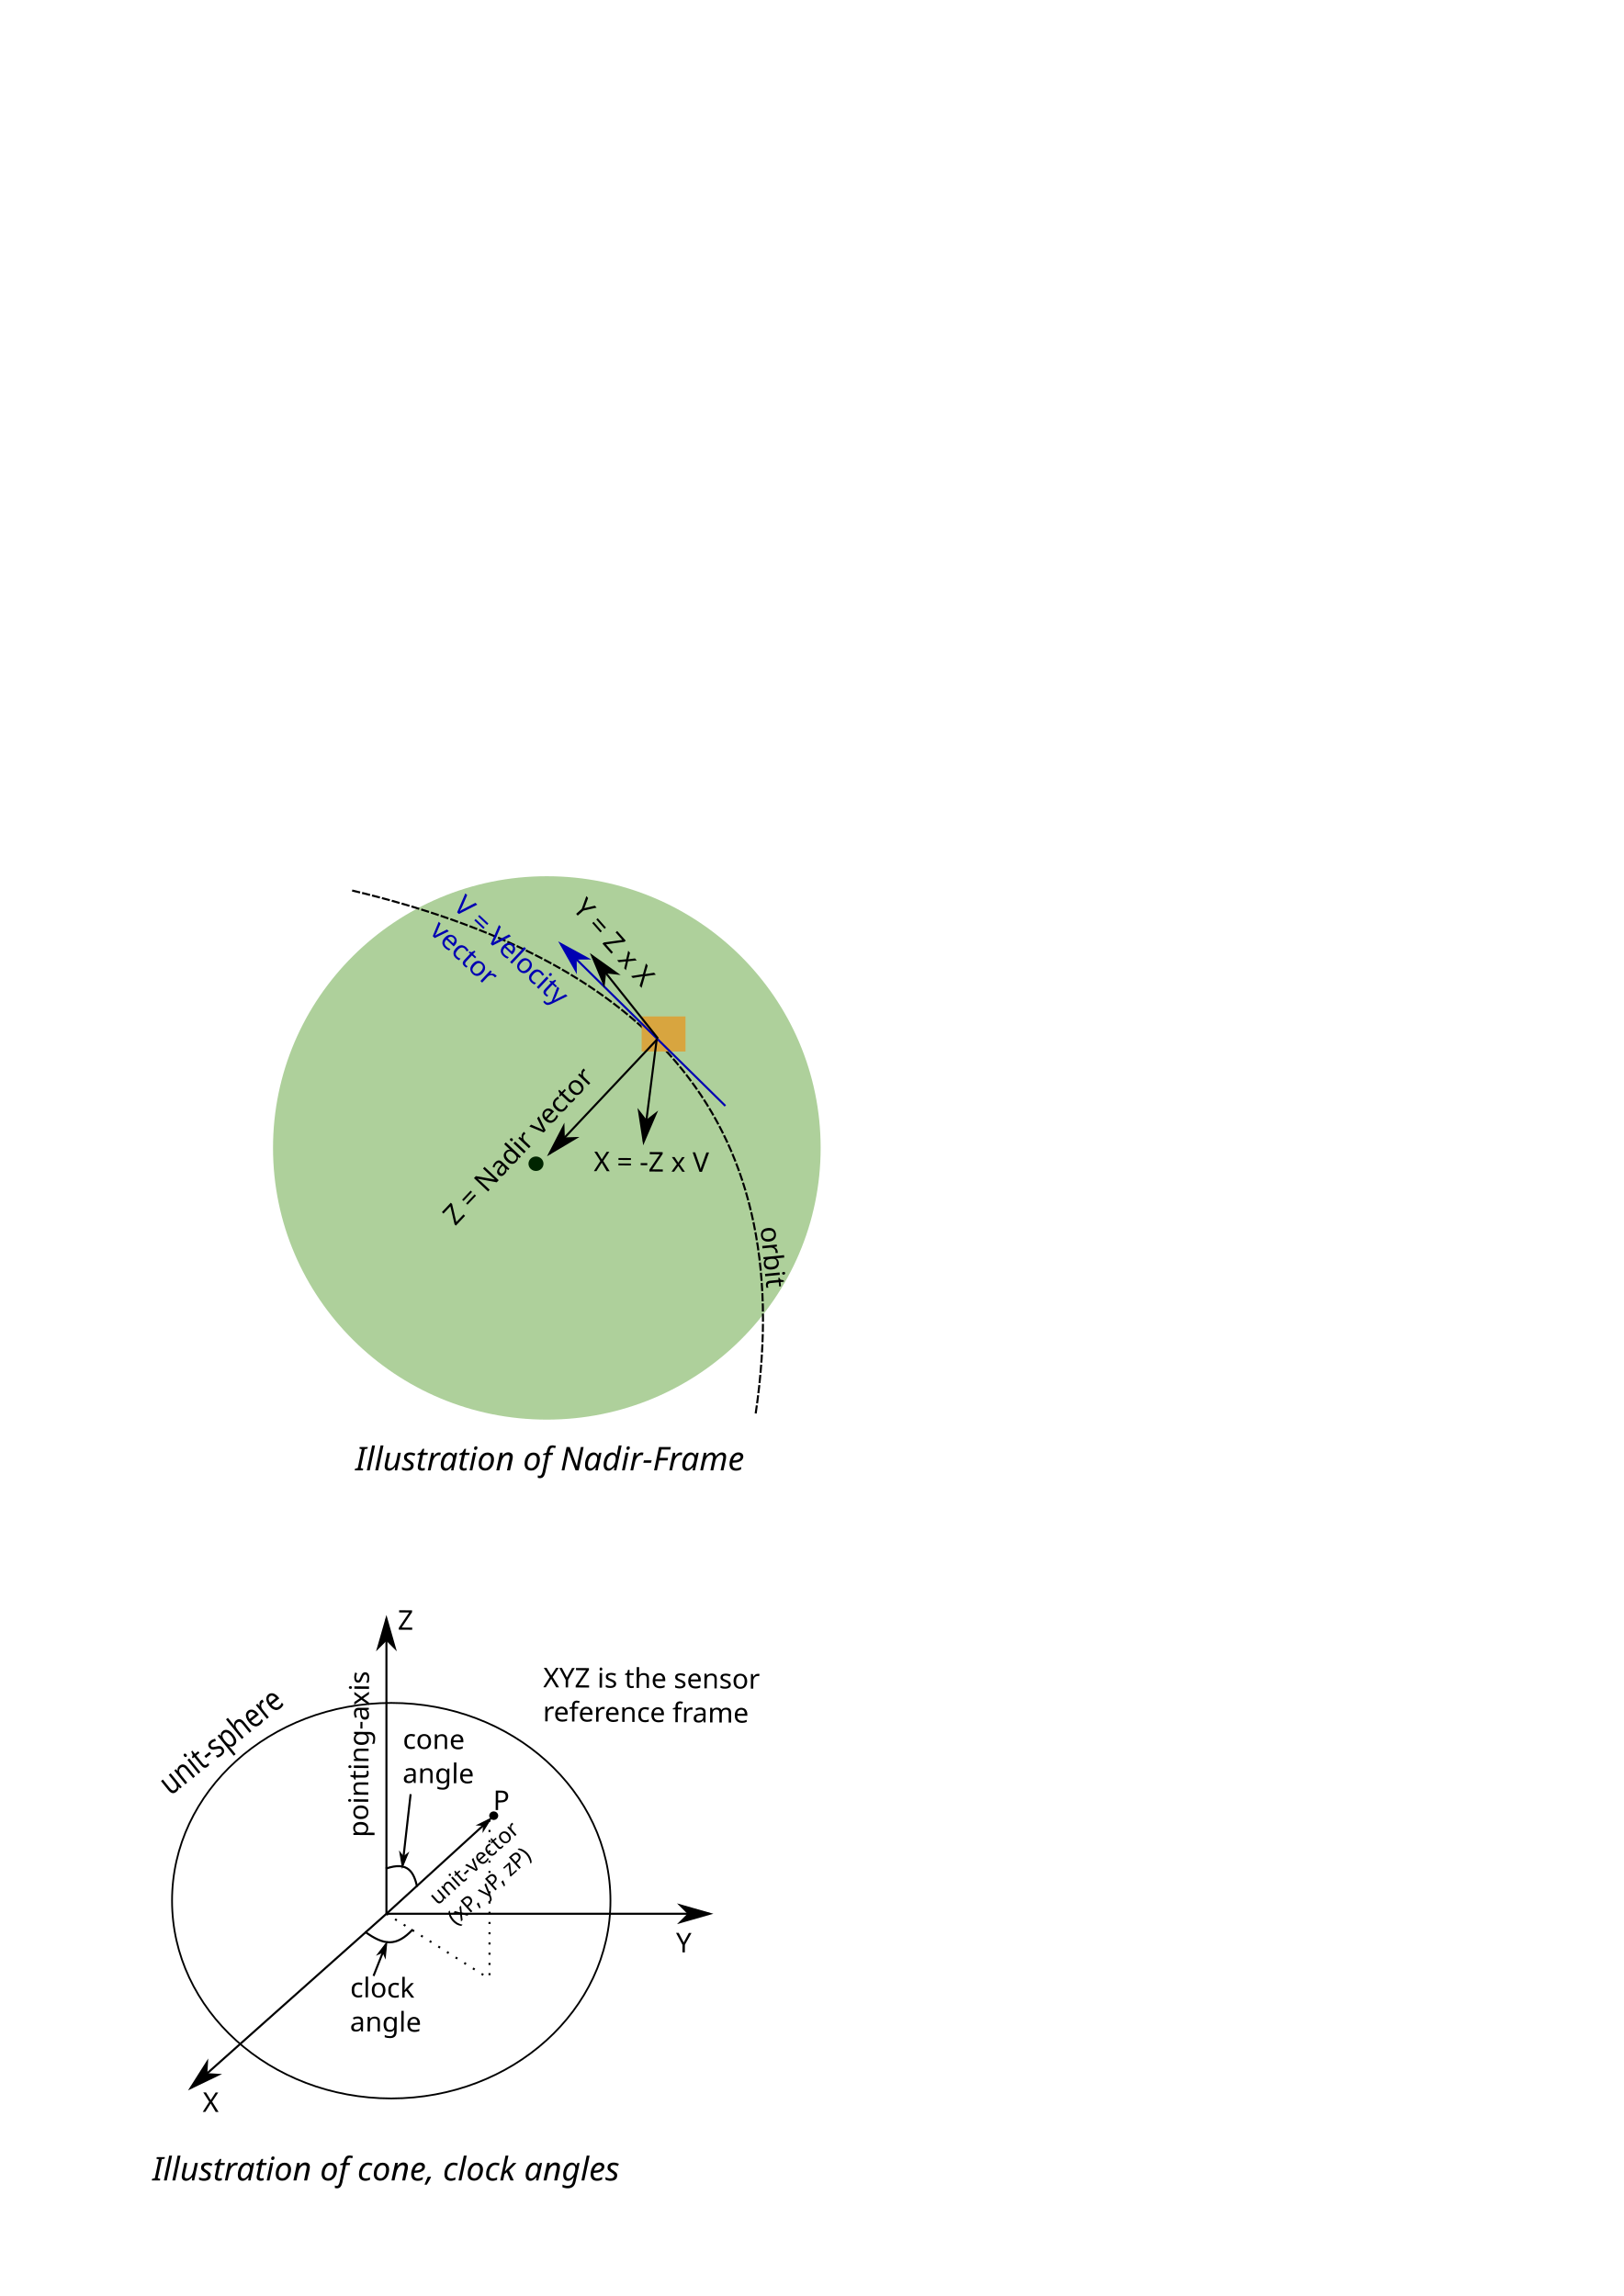
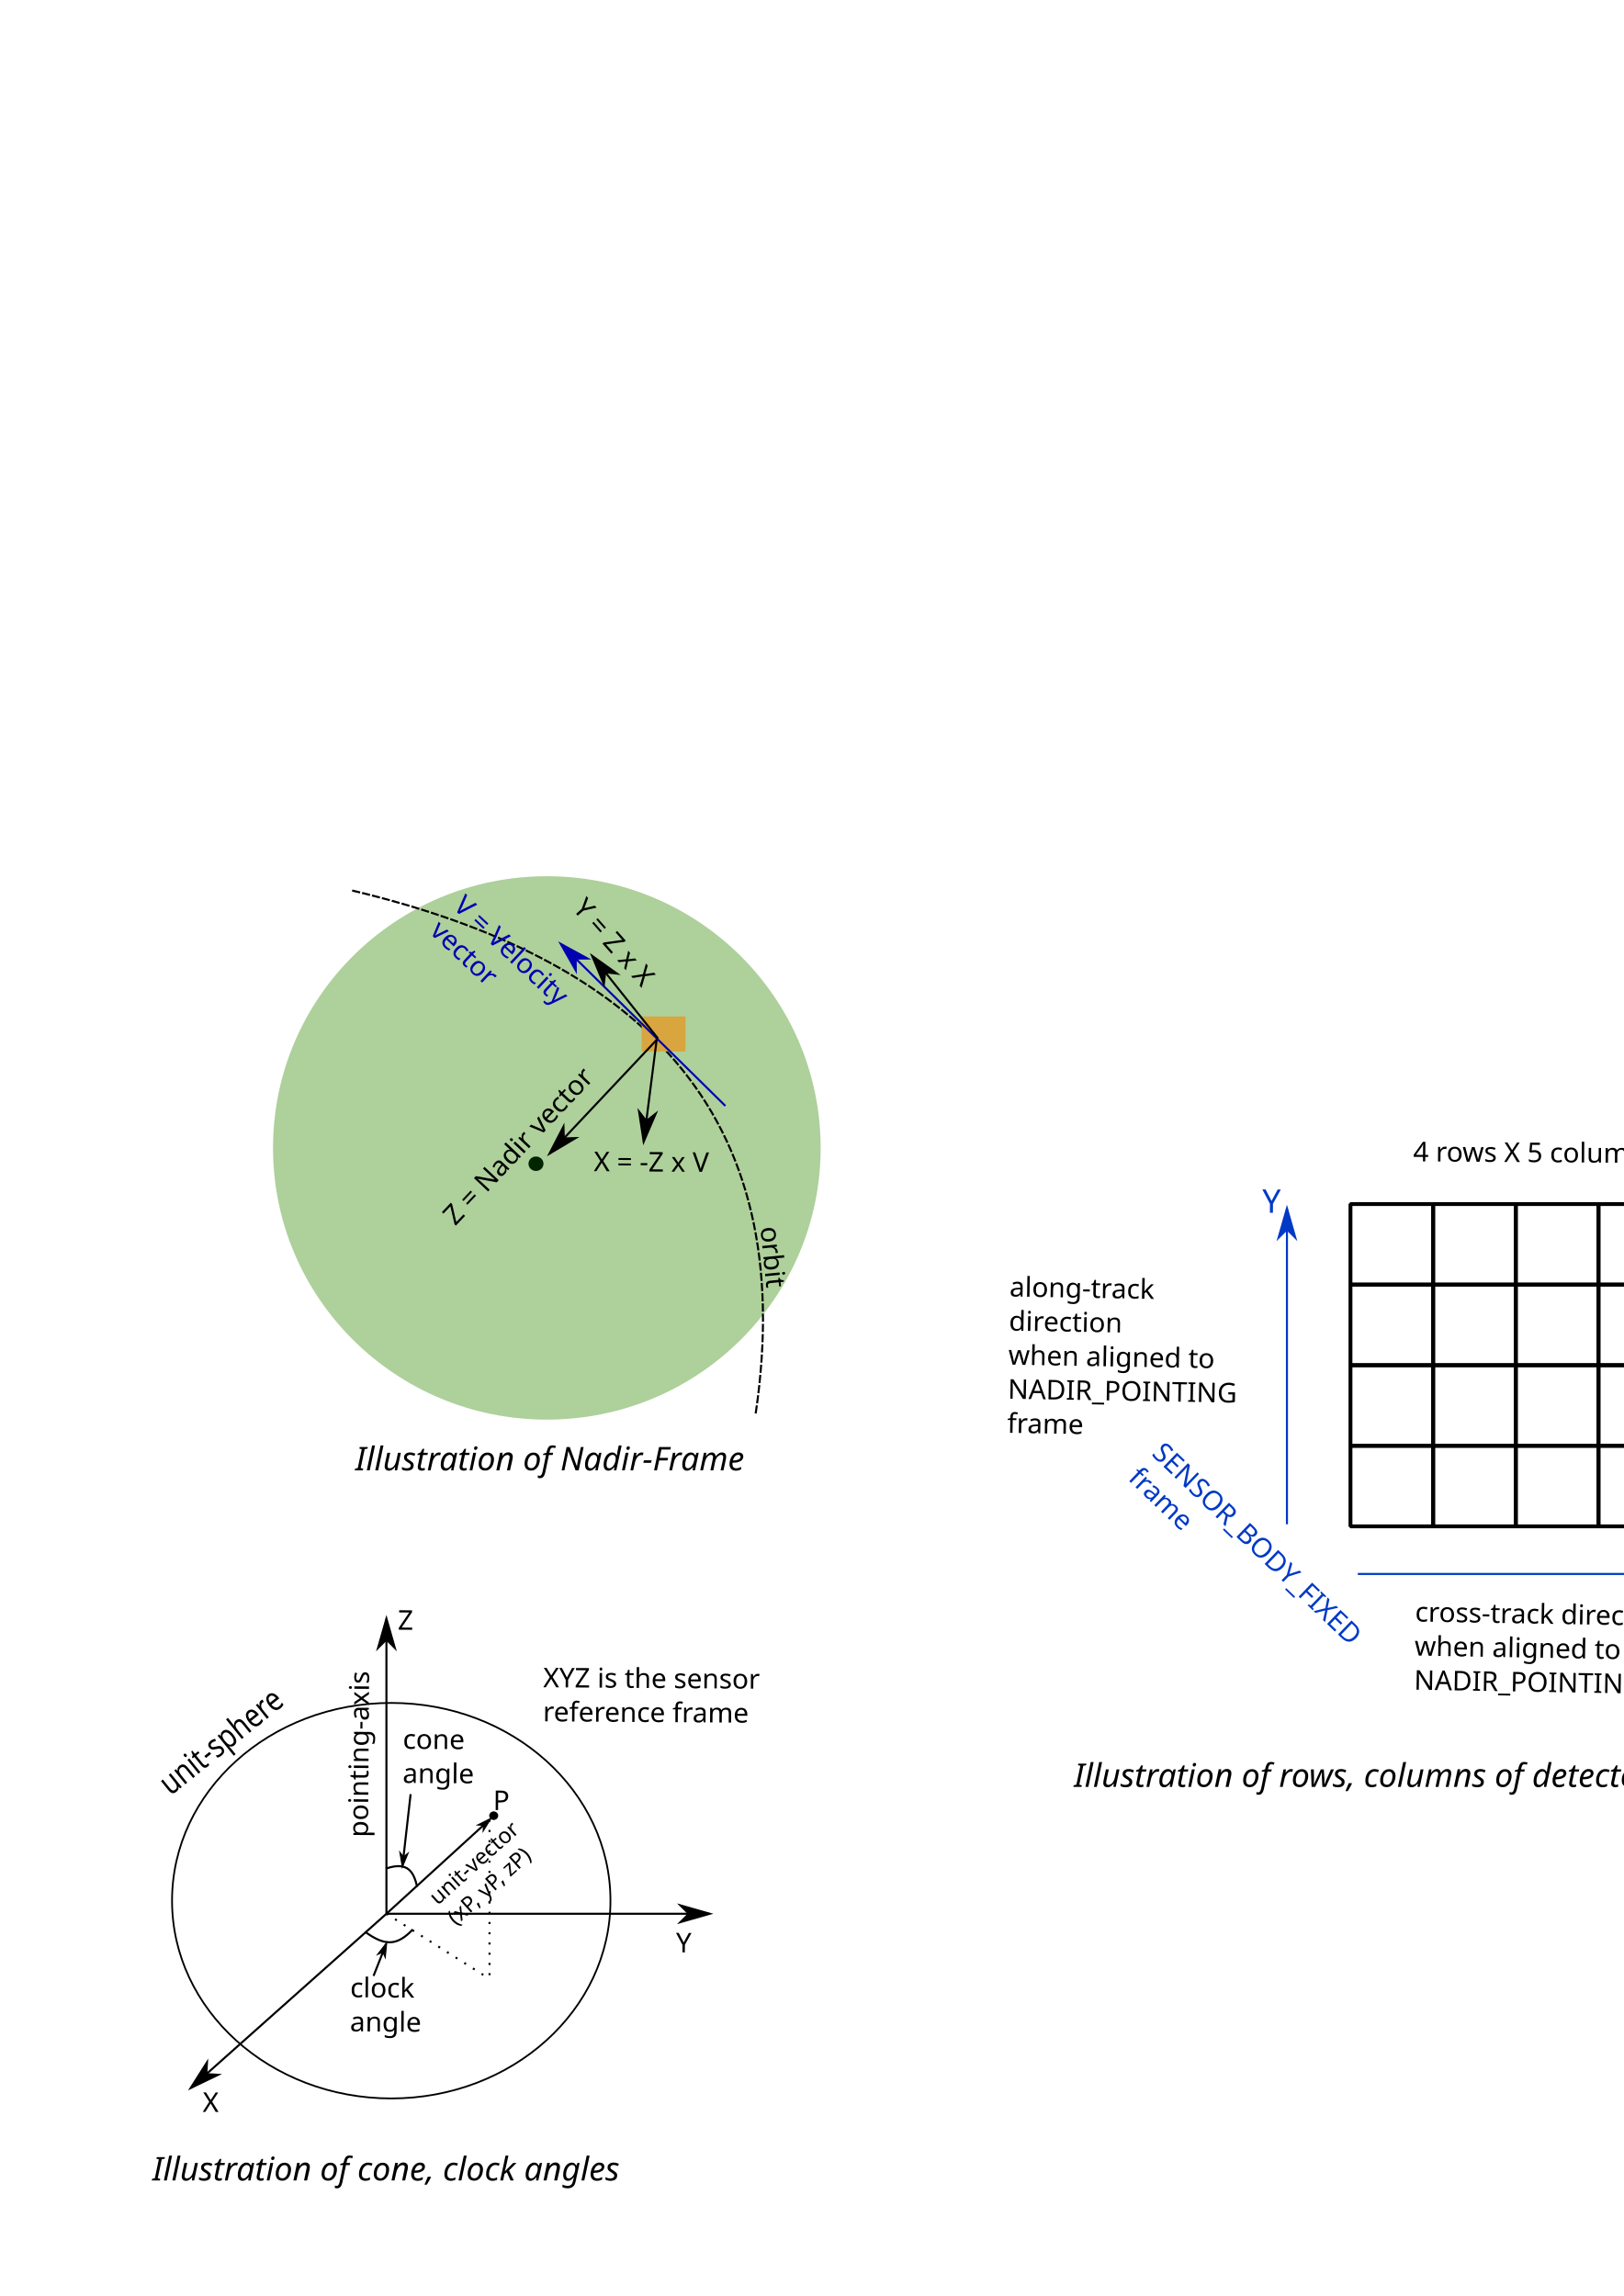
<svg xmlns="http://www.w3.org/2000/svg" width="210mm" height="297mm" viewBox="0 0 210 297" version="1.1" id="svg1009">
  <defs id="defs1003">
+     <marker orient="auto" refY="0.0" refX="0.0" id="Arrow1Lstart" style="overflow:visible">
+       <path id="path1073" d="M 0.0,0.0 L 5.0,-5.0 L -12.5,0.0 L 5.0,5.0 L 0.0,0.0 z " style="fill-rule:evenodd;stroke:#0039c6;stroke-width:1pt;stroke-opacity:1;fill:#0039c6;fill-opacity:1" transform="scale(0.8) translate(12.5,0)" />
+     </marker>
+     <marker style="overflow:visible" id="marker1645" refX="0" refY="0" orient="auto">
+       <path transform="matrix(-0.8,0,0,-0.8,-10,0)" style="fill:#000000;fill-opacity:1;fill-rule:evenodd;stroke:#000000;stroke-width:1pt;stroke-opacity:1" d="M 0,0 5,-5 -12.5,0 5,5 Z" id="path1643" />
+     </marker>
+     <marker style="overflow:visible" id="marker1527" refX="0" refY="0" orient="auto">
+       <path transform="matrix(-0.8,0,0,-0.8,-10,0)" style="fill:#000000;fill-opacity:1;fill-rule:evenodd;stroke:#000000;stroke-width:1pt;stroke-opacity:1" d="M 0,0 5,-5 -12.5,0 5,5 Z" id="path1525" />
+     </marker>
+     <marker orient="auto" refY="0.0" refX="0.0" id="Arrow2Lstart" style="overflow:visible">
+       <path id="path1091" style="fill-rule:evenodd;stroke-width:0.625;stroke-linejoin:round;stroke:#000000;stroke-opacity:1;fill:#000000;fill-opacity:1" d="M 8.719,4.034 L -2.207,0.016 L 8.719,-4.002 C 6.973,-1.63 6.983,1.616 8.719,4.034 z " transform="scale(1.1) translate(1,0)" />
+     </marker>
+     <marker orient="auto" refY="0.0" refX="0.0" id="Arrow1Sstart" style="overflow:visible">
+       <path id="path1085" d="M 0.0,0.0 L 5.0,-5.0 L -12.5,0.0 L 5.0,5.0 L 0.0,0.0 z " style="fill-rule:evenodd;stroke:#000000;stroke-width:1pt;stroke-opacity:1;fill:#000000;fill-opacity:1" transform="scale(0.2) translate(6,0)" />
+     </marker>
    <marker orient="auto" refY="0.0" refX="0.0" id="marker2037" style="overflow:visible;">
      <path id="path2035" d="M 0.0,0.0 L 5.0,-5.0 L -12.5,0.0 L 5.0,5.0 L 0.0,0.0 z " style="fill-rule:evenodd;stroke:#000000;stroke-width:1pt;stroke-opacity:1;fill:#000000;fill-opacity:1" transform="scale(0.4) rotate(180) translate(10,0)" />
    </marker>
    <marker orient="auto" refY="0.0" refX="0.0" id="Arrow1Mend" style="overflow:visible;">
      <path id="path1605" d="M 0.0,0.0 L 5.0,-5.0 L -12.5,0.0 L 5.0,5.0 L 0.0,0.0 z " style="fill-rule:evenodd;stroke:#000000;stroke-width:1pt;stroke-opacity:1;fill:#000000;fill-opacity:1" transform="scale(0.4) rotate(180) translate(10,0)" />
    </marker>
    <marker orient="auto" refY="0" refX="0" id="marker945" style="overflow:visible">
      <path id="path943" d="M 0,0 5,-5 -12.5,0 5,5 Z" style="fill:#000000;fill-opacity:1;fill-rule:evenodd;stroke:#000000;stroke-width:1pt;stroke-opacity:1" transform="matrix(-0.8,0,0,-0.8,-10,0)" />
    </marker>
    <marker style="overflow:visible" id="marker887" refX="0" refY="0" orient="auto">
      <path transform="matrix(-0.8,0,0,-0.8,-10,0)" style="fill:#000000;fill-opacity:1;fill-rule:evenodd;stroke:#000000;stroke-width:1pt;stroke-opacity:1" d="M 0,0 5,-5 -12.5,0 5,5 Z" id="path885" />
    </marker>
    <marker orient="auto" refY="0" refX="0" id="Arrow1Lend" style="overflow:visible">
      <path id="path5532" d="M 0,0 5,-5 -12.5,0 5,5 Z" style="fill:#000000;fill-opacity:1;fill-rule:evenodd;stroke:#000000;stroke-width:1pt;stroke-opacity:1" transform="matrix(-0.8,0,0,-0.8,-10,0)" />
    </marker>
    <marker orient="auto" refY="0" refX="0" id="Arrow1Lend-9" style="overflow:visible">
      <path id="path5532-0" d="M 0,0 5,-5 -12.5,0 5,5 Z" style="fill:#0000b2;fill-opacity:1;fill-rule:evenodd;stroke:#0000b2;stroke-width:1pt;stroke-opacity:1" transform="matrix(-0.8,0,0,-0.8,-10,0)" />
    </marker>
    <marker orient="auto" refY="0" refX="0" id="Arrow1Lend-5" style="overflow:visible">
      <path id="path5532-4" d="M 0,0 5,-5 -12.5,0 5,5 Z" style="fill:#000000;fill-opacity:1;fill-rule:evenodd;stroke:#000000;stroke-width:1pt;stroke-opacity:1" transform="matrix(-0.8,0,0,-0.8,-10,0)" />
    </marker>
    <marker orient="auto" refY="0" refX="0" id="Arrow1Lend-5-1" style="overflow:visible">
      <path id="path5532-4-0" d="M 0,0 5,-5 -12.5,0 5,5 Z" style="fill:#000000;fill-opacity:1;fill-rule:evenodd;stroke:#000000;stroke-width:1pt;stroke-opacity:1" transform="matrix(-0.8,0,0,-0.8,-10,0)" />
    </marker>
    <marker orient="auto" refY="0" refX="0" id="Arrow1Lend-5-9" style="overflow:visible">
      <path id="path5532-4-09" d="M 0,0 5,-5 -12.5,0 5,5 Z" style="fill:#000000;fill-opacity:1;fill-rule:evenodd;stroke:#000000;stroke-width:1pt;stroke-opacity:1" transform="matrix(-0.8,0,0,-0.8,-10,0)" />
    </marker>
    <marker style="overflow:visible" id="marker887-7" refX="0" refY="0" orient="auto">
      <path transform="matrix(-0.8,0,0,-0.8,-10,0)" style="fill:#000000;fill-opacity:1;fill-rule:evenodd;stroke:#000000;stroke-width:1pt;stroke-opacity:1" d="M 0,0 5,-5 -12.5,0 5,5 Z" id="path885-2" />
    </marker>
    <marker orient="auto" refY="0" refX="0" id="marker2037-5" style="overflow:visible">
      <path id="path2035-0" d="M 0,0 5,-5 -12.5,0 5,5 Z" style="fill:#000000;fill-opacity:1;fill-rule:evenodd;stroke:#000000;stroke-width:1pt;stroke-opacity:1" transform="matrix(-0.4,0,0,-0.4,-4,0)" />
+     </marker>
+     <marker orient="auto" refY="0" refX="0" id="Arrow1Lstart-1" style="overflow:visible">
+       <path id="path1073-4" d="M 0,0 5,-5 -12.5,0 5,5 Z" style="fill:#0039c6;fill-opacity:1;fill-rule:evenodd;stroke:#0039c6;stroke-width:1pt;stroke-opacity:1" transform="matrix(0.8,0,0,0.8,10,0)" />
+     </marker>
+     <marker style="overflow:visible" id="marker1645-1" refX="0" refY="0" orient="auto">
+       <path transform="matrix(-0.8,0,0,-0.8,-10,0)" style="fill:#000000;fill-opacity:1;fill-rule:evenodd;stroke:#000000;stroke-width:1pt;stroke-opacity:1" d="M 0,0 5,-5 -12.5,0 5,5 Z" id="path1643-0" />
    </marker>
  </defs>
  <g id="layer1">
    <ellipse style="opacity:1;vector-effect:none;fill:#64a53f;fill-opacity:0.522;stroke:none;stroke-width:0.265;stroke-linecap:butt;stroke-linejoin:bevel;stroke-miterlimit:4;stroke-dasharray:none;stroke-dashoffset:0;stroke-opacity:1;paint-order:markers stroke fill" id="path4716" cx="70.724" cy="148.49" rx="35.413" ry="35.146" />
    <path style="fill:none;stroke:#000000;stroke-width:0.265;stroke-linecap:butt;stroke-linejoin:miter;stroke-miterlimit:4;stroke-dasharray:1.058, 0.265;stroke-dashoffset:0;stroke-opacity:1" d="m 45.546,115.193 c 36.279,8.671 58.116,28.002 52.161,67.847" id="path5523" />
    <rect style="opacity:1;vector-effect:none;fill:#d8a53f;fill-opacity:1;stroke:none;stroke-width:0.265;stroke-linecap:butt;stroke-linejoin:bevel;stroke-miterlimit:4;stroke-dasharray:none;stroke-dashoffset:0;stroke-opacity:1;paint-order:markers stroke fill" id="rect5525" width="5.67" height="4.536" x="82.988" y="131.483" />
    <path style="fill:none;stroke:#000000;stroke-width:0.265;stroke-linecap:butt;stroke-linejoin:miter;stroke-miterlimit:4;stroke-dasharray:none;stroke-opacity:1;marker-end:url(#Arrow1Lend)" d="M 85.1,134.333 71.094,149.2" id="path5527" />
    <path style="fill:none;stroke:#0000b2;stroke-width:0.265;stroke-linecap:butt;stroke-linejoin:miter;stroke-miterlimit:4;stroke-dasharray:none;stroke-opacity:1;marker-end:url(#Arrow1Lend-9)" d="M 93.812,143.053 72.558,122.13" id="path5527-3" />
    <text xml:space="preserve" style="font-style:normal;font-weight:normal;font-size:10.583px;line-height:1.25;font-family:sans-serif;letter-spacing:0px;word-spacing:0px;fill:#000000;fill-opacity:1;stroke:none;stroke-width:0.265" x="45.96" y="190.192" id="text6800">
      <tspan id="tspan6798" x="45.96" y="190.192" style="font-style:italic;font-variant:normal;font-weight:normal;font-stretch:normal;font-size:4.233px;font-family:sans-serif;-inkscape-font-specification:'sans-serif, Normal';font-variant-ligatures:normal;font-variant-caps:normal;font-variant-numeric:normal;font-feature-settings:normal;text-align:start;writing-mode:lr-tb;text-anchor:start;stroke-width:0.265">Illustration of Nadir-Frame</tspan>
    </text>
    <text xml:space="preserve" style="font-style:normal;font-weight:normal;font-size:10.583px;line-height:1.25;font-family:sans-serif;letter-spacing:0px;word-spacing:0px;fill:#000000;fill-opacity:1;stroke:none;stroke-width:0.265" x="-75.043" y="151.665" id="text6800-8" transform="rotate(-46.68361)">
      <tspan x="-75.043" y="151.665" style="font-style:normal;font-variant:normal;font-weight:normal;font-stretch:normal;font-size:3.528px;font-family:sans-serif;-inkscape-font-specification:'sans-serif, Normal';font-variant-ligatures:normal;font-variant-caps:normal;font-variant-numeric:normal;font-feature-settings:normal;text-align:start;writing-mode:lr-tb;text-anchor:start;stroke-width:0.265" id="tspan6858">Z = Nadir vector</tspan>
    </text>
    <text xml:space="preserve" style="font-style:normal;font-weight:normal;font-size:3.528px;line-height:1.25;font-family:sans-serif;letter-spacing:0px;word-spacing:0px;fill:#0000b2;fill-opacity:1;stroke:none;stroke-width:0.265" x="123.005" y="45.489" id="text6800-8-4" transform="rotate(43.23105)">
      <tspan id="tspan6798-0-3" x="123.005" y="45.489" style="font-style:normal;font-variant:normal;font-weight:normal;font-stretch:normal;font-size:3.528px;font-family:sans-serif;-inkscape-font-specification:'sans-serif, Normal';font-variant-ligatures:normal;font-variant-caps:normal;font-variant-numeric:normal;font-feature-settings:normal;text-align:start;writing-mode:lr-tb;text-anchor:start;fill:#0000b2;fill-opacity:1;stroke-width:0.265">V = Velocity </tspan>
      <tspan x="123.005" y="49.899" style="font-style:normal;font-variant:normal;font-weight:normal;font-stretch:normal;font-size:3.528px;font-family:sans-serif;-inkscape-font-specification:'sans-serif, Normal';font-variant-ligatures:normal;font-variant-caps:normal;font-variant-numeric:normal;font-feature-settings:normal;text-align:start;writing-mode:lr-tb;text-anchor:start;fill:#0000b2;fill-opacity:1;stroke-width:0.265" id="tspan6844">vector</tspan>
    </text>
    <ellipse style="opacity:1;vector-effect:none;fill:#002500;fill-opacity:1;stroke:none;stroke-width:0.245;stroke-linecap:butt;stroke-linejoin:bevel;stroke-miterlimit:4;stroke-dasharray:0.978, 0.245;stroke-dashoffset:0;stroke-opacity:1;paint-order:markers stroke fill" id="path6862" cx="69.321" cy="150.536" rx="0.971" ry="0.935" />
    <path style="fill:none;stroke:#000000;stroke-width:0.265;stroke-linecap:butt;stroke-linejoin:miter;stroke-miterlimit:4;stroke-dasharray:none;stroke-opacity:1;marker-end:url(#Arrow1Lend-5)" d="M 84.942,134.392 83.255,147.647" id="path5527-2" />
    <text xml:space="preserve" style="font-style:normal;font-weight:normal;font-size:10.583px;line-height:1.25;font-family:sans-serif;letter-spacing:0px;word-spacing:0px;fill:#000000;fill-opacity:1;stroke:none;stroke-width:0.265" x="77.802" y="150.98" id="text6800-8-3" transform="rotate(0.3823392)">
      <tspan x="77.802" y="150.98" style="font-style:normal;font-variant:normal;font-weight:normal;font-stretch:normal;font-size:3.528px;font-family:sans-serif;-inkscape-font-specification:'sans-serif, Normal';font-variant-ligatures:normal;font-variant-caps:normal;font-variant-numeric:normal;font-feature-settings:normal;text-align:start;writing-mode:lr-tb;text-anchor:start;stroke-width:0.265" id="tspan6858-0">X = -Z x V</tspan>
    </text>
    <path style="fill:none;stroke:#000000;stroke-width:0.265;stroke-linecap:butt;stroke-linejoin:miter;stroke-miterlimit:4;stroke-dasharray:none;stroke-opacity:1;marker-end:url(#Arrow1Lend-5-9)" d="M 85.1,134.333 76.61,123.682" id="path5527-2-9" />
    <text xml:space="preserve" style="font-style:normal;font-weight:normal;font-size:10.583px;line-height:1.25;font-family:sans-serif;letter-spacing:0px;word-spacing:0px;fill:#000000;fill-opacity:1;stroke:none;stroke-width:0.265" x="137.078" y="22.42" id="text6800-8-3-0" transform="rotate(48.54167)">
      <tspan x="137.078" y="22.42" style="font-style:normal;font-variant:normal;font-weight:normal;font-stretch:normal;font-size:3.528px;font-family:sans-serif;-inkscape-font-specification:'sans-serif, Normal';font-variant-ligatures:normal;font-variant-caps:normal;font-variant-numeric:normal;font-feature-settings:normal;text-align:start;writing-mode:lr-tb;text-anchor:start;stroke-width:0.265" id="tspan6858-0-6">Y = Z x X</tspan>
    </text>
    <text xml:space="preserve" style="font-style:normal;font-weight:normal;font-size:10.583px;line-height:1.25;font-family:sans-serif;letter-spacing:0px;word-spacing:0px;fill:#000000;fill-opacity:1;stroke:none;stroke-width:0.265" x="167.791" y="-81.984" id="text6800-8-3-5" transform="rotate(84.26577)">
      <tspan x="167.791" y="-81.984" style="font-style:normal;font-variant:normal;font-weight:normal;font-stretch:normal;font-size:3.528px;font-family:sans-serif;-inkscape-font-specification:'sans-serif, Normal';font-variant-ligatures:normal;font-variant-caps:normal;font-variant-numeric:normal;font-feature-settings:normal;text-align:start;writing-mode:lr-tb;text-anchor:start;stroke-width:0.265" id="tspan6858-0-5">orbit</tspan>
    </text>
    <ellipse style="opacity:1;vector-effect:none;fill:none;fill-opacity:0.522;stroke:#000000;stroke-width:0.227;stroke-linecap:butt;stroke-linejoin:bevel;stroke-miterlimit:4;stroke-dasharray:none;stroke-dashoffset:0;stroke-opacity:1;paint-order:markers stroke fill" id="path873" cx="50.602" cy="245.864" rx="28.35" ry="25.581" />
    <path style="fill:none;stroke:#000000;stroke-width:0.265;stroke-linecap:butt;stroke-linejoin:miter;stroke-miterlimit:4;stroke-dasharray:none;stroke-opacity:1;marker-end:url(#marker945)" d="m 49.979,247.555 0,-38.137" id="path875" />
    <path style="fill:none;stroke:#000000;stroke-width:0.265px;stroke-linecap:butt;stroke-linejoin:miter;stroke-opacity:1;marker-end:url(#marker887)" d="m 49.979,247.555 41.774,0" id="path877" />
    <path style="fill:none;stroke:#000000;stroke-width:0.265px;stroke-linecap:butt;stroke-linejoin:miter;stroke-opacity:1;marker-end:url(#marker887-7)" d="M 49.979,247.555 24.694,270.069" id="path877-9" />
    <text xml:space="preserve" style="font-style:normal;font-weight:normal;font-size:10.583px;line-height:1.25;font-family:sans-serif;letter-spacing:0px;word-spacing:0px;fill:#000000;fill-opacity:1;stroke:none;stroke-width:0.265" x="28.031" y="272.998" id="text6800-8-3-6" transform="rotate(0.3823391)">
      <tspan x="28.031" y="272.998" style="font-style:normal;font-variant:normal;font-weight:normal;font-stretch:normal;font-size:3.528px;font-family:sans-serif;-inkscape-font-specification:'sans-serif, Normal';font-variant-ligatures:normal;font-variant-caps:normal;font-variant-numeric:normal;font-feature-settings:normal;text-align:start;writing-mode:lr-tb;text-anchor:start;stroke-width:0.265" id="tspan6858-0-7">X</tspan>
    </text>
    <text xml:space="preserve" style="font-style:normal;font-weight:normal;font-size:10.583px;line-height:1.25;font-family:sans-serif;letter-spacing:0px;word-spacing:0px;fill:#000000;fill-opacity:1;stroke:none;stroke-width:0.265" x="89.101" y="251.95" id="text6800-8-3-6-8" transform="rotate(0.3823391)">
      <tspan x="89.101" y="251.95" style="font-style:normal;font-variant:normal;font-weight:normal;font-stretch:normal;font-size:3.528px;font-family:sans-serif;-inkscape-font-specification:'sans-serif, Normal';font-variant-ligatures:normal;font-variant-caps:normal;font-variant-numeric:normal;font-feature-settings:normal;text-align:start;writing-mode:lr-tb;text-anchor:start;stroke-width:0.265" id="tspan6858-0-7-2">Y</tspan>
    </text>
    <text xml:space="preserve" style="font-style:normal;font-weight:normal;font-size:10.583px;line-height:1.25;font-family:sans-serif;letter-spacing:0px;word-spacing:0px;fill:#000000;fill-opacity:1;stroke:none;stroke-width:0.265" x="52.84" y="210.462" id="text6800-8-3-6-89" transform="rotate(0.3823391)">
      <tspan x="52.84" y="210.462" style="font-style:normal;font-variant:normal;font-weight:normal;font-stretch:normal;font-size:3.528px;font-family:sans-serif;-inkscape-font-specification:'sans-serif, Normal';font-variant-ligatures:normal;font-variant-caps:normal;font-variant-numeric:normal;font-feature-settings:normal;text-align:start;writing-mode:lr-tb;text-anchor:start;stroke-width:0.265" id="tspan6858-0-7-5">Z</tspan>
    </text>
    <path style="fill:none;stroke:#000000;stroke-width:0.265px;stroke-linecap:butt;stroke-linejoin:miter;stroke-opacity:1;marker-end:url(#Arrow1Mend)" d="M 49.979,247.555 63.311,235.39" id="path1594" />
    <text xml:space="preserve" style="font-style:normal;font-weight:normal;font-size:11.689px;line-height:1.25;font-family:sans-serif;letter-spacing:0px;word-spacing:0px;fill:#000000;fill-opacity:1;stroke:none;stroke-width:0.292" x="-142.113" y="176.614" id="text6800-8-3-6-89-4" transform="matrix(0.7063851,-0.5663664,0.6932018,0.8598621,0,0)">
      <tspan x="-142.113" y="176.614" style="font-style:normal;font-variant:normal;font-weight:normal;font-stretch:normal;font-size:3.896px;font-family:sans-serif;-inkscape-font-specification:'sans-serif, Normal';font-variant-ligatures:normal;font-variant-caps:normal;font-variant-numeric:normal;font-feature-settings:normal;text-align:start;writing-mode:lr-tb;text-anchor:start;stroke-width:0.292" id="tspan6858-0-7-5-1">unit-sphere</tspan>
    </text>
    <path style="fill:none;stroke:#000000;stroke-width:0.265;stroke-linecap:butt;stroke-linejoin:miter;stroke-opacity:1;stroke-miterlimit:4;stroke-dasharray:0.265,1.058;stroke-dashoffset:0" d="m 63.311,235.39 v 20.584" id="path1944" />
    <path style="fill:none;stroke:#000000;stroke-width:0.265;stroke-linecap:butt;stroke-linejoin:miter;stroke-opacity:1;stroke-miterlimit:4;stroke-dasharray:0.265,1.058;stroke-dashoffset:0" d="m 49.979,247.555 13.332,8.419" id="path1946" />
    <path style="fill:none;stroke:#000000;stroke-width:0.265px;stroke-linecap:butt;stroke-linejoin:miter;stroke-opacity:1" d="m 49.893,241.721 c 2.914,-1.014 3.629,0.501 4.059,2.344" id="path1948" />
    <path style="fill:none;stroke:#000000;stroke-width:0.265px;stroke-linecap:butt;stroke-linejoin:miter;stroke-opacity:1" d="m 47.206,249.881 c 2.442,1.773 4.054,1.966 6.186,-0.302" id="path1948-5" />
    <text xml:space="preserve" style="font-style:normal;font-weight:normal;font-size:3.528px;line-height:1.25;font-family:sans-serif;letter-spacing:0px;word-spacing:0px;fill:#000000;fill-opacity:1;stroke:none;stroke-width:0.265" x="53.609" y="225.862" id="text6800-8-3-00" transform="rotate(0.3823391)">
      <tspan x="53.609" y="225.862" style="font-style:normal;font-variant:normal;font-weight:normal;font-stretch:normal;font-size:3.528px;font-family:sans-serif;-inkscape-font-specification:'sans-serif, Normal';font-variant-ligatures:normal;font-variant-caps:normal;font-variant-numeric:normal;font-feature-settings:normal;text-align:start;writing-mode:lr-tb;text-anchor:start;stroke-width:0.265" id="tspan6858-0-69">cone</tspan>
      <tspan x="53.609" y="230.272" style="font-style:normal;font-variant:normal;font-weight:normal;font-stretch:normal;font-size:3.528px;font-family:sans-serif;-inkscape-font-specification:'sans-serif, Normal';font-variant-ligatures:normal;font-variant-caps:normal;font-variant-numeric:normal;font-feature-settings:normal;text-align:start;writing-mode:lr-tb;text-anchor:start;stroke-width:0.265" id="tspan1983">angle</tspan>
    </text>
    <text xml:space="preserve" style="font-style:normal;font-weight:normal;font-size:3.528px;line-height:1.25;font-family:sans-serif;letter-spacing:0px;word-spacing:0px;fill:#000000;fill-opacity:1;stroke:none;stroke-width:0.265" x="47.012" y="258.044" id="text6800-8-3-00-6" transform="rotate(0.3823391)">
      <tspan x="47.012" y="258.044" style="font-style:normal;font-variant:normal;font-weight:normal;font-stretch:normal;font-size:3.528px;font-family:sans-serif;-inkscape-font-specification:'sans-serif, Normal';font-variant-ligatures:normal;font-variant-caps:normal;font-variant-numeric:normal;font-feature-settings:normal;text-align:start;writing-mode:lr-tb;text-anchor:start;stroke-width:0.265" id="tspan1983-9">clock</tspan>
      <tspan x="47.012" y="262.454" style="font-style:normal;font-variant:normal;font-weight:normal;font-stretch:normal;font-size:3.528px;font-family:sans-serif;-inkscape-font-specification:'sans-serif, Normal';font-variant-ligatures:normal;font-variant-caps:normal;font-variant-numeric:normal;font-feature-settings:normal;text-align:start;writing-mode:lr-tb;text-anchor:start;stroke-width:0.265" id="tspan2008">angle</tspan>
    </text>
    <text xml:space="preserve" style="font-style:normal;font-variant:normal;font-weight:normal;font-stretch:normal;font-size:2.822px;line-height:1.25;font-family:sans-serif;-inkscape-font-specification:'sans-serif, Normal';font-variant-ligatures:normal;font-variant-caps:normal;font-variant-numeric:normal;font-feature-settings:normal;text-align:start;letter-spacing:0px;word-spacing:0px;writing-mode:lr-tb;text-anchor:start;fill:#000000;fill-opacity:1;stroke:none;stroke-width:0.265" x="-122.857" y="221.099" id="text6800-8-3-00-5" transform="rotate(-41.98907)">
      <tspan x="-122.857" y="221.099" style="font-style:normal;font-variant:normal;font-weight:normal;font-stretch:normal;font-size:2.822px;font-family:sans-serif;-inkscape-font-specification:'sans-serif, Normal';font-variant-ligatures:normal;font-variant-caps:normal;font-variant-numeric:normal;font-feature-settings:normal;text-align:start;writing-mode:lr-tb;text-anchor:start;stroke-width:0.265" id="tspan1983-94">unit-vector</tspan>
      <tspan x="-122.857" y="224.626" style="font-style:normal;font-variant:normal;font-weight:normal;font-stretch:normal;font-size:2.822px;font-family:sans-serif;-inkscape-font-specification:'sans-serif, Normal';font-variant-ligatures:normal;font-variant-caps:normal;font-variant-numeric:normal;font-feature-settings:normal;text-align:start;writing-mode:lr-tb;text-anchor:start;stroke-width:0.265" id="tspan2466">(xP, yP, zP)</tspan>
    </text>
    <path style="fill:none;stroke:#000000;stroke-width:0.265px;stroke-linecap:butt;stroke-linejoin:miter;stroke-opacity:1;marker-end:url(#marker2037)" d="m 53.106,232.083 -1.039,9.166" id="path2033" />
    <path style="fill:none;stroke:#000000;stroke-width:0.265px;stroke-linecap:butt;stroke-linejoin:miter;stroke-opacity:1;marker-end:url(#marker2037-5)" d="M 48.31,255.596 49.916,251.533" id="path2033-4" />
    <text xml:space="preserve" style="font-style:normal;font-weight:normal;font-size:10.583px;line-height:1.25;font-family:sans-serif;letter-spacing:0px;word-spacing:0px;fill:#000000;fill-opacity:1;stroke:none;stroke-width:0.265" x="19.716" y="282.056" id="text6800-9">
      <tspan id="tspan6798-8" x="19.716" y="282.056" style="font-style:italic;font-variant:normal;font-weight:normal;font-stretch:normal;font-size:4.233px;font-family:sans-serif;-inkscape-font-specification:'sans-serif, Normal';font-variant-ligatures:normal;font-variant-caps:normal;font-variant-numeric:normal;font-feature-settings:normal;text-align:start;writing-mode:lr-tb;text-anchor:start;stroke-width:0.265">Illustration of cone, clock angles</tspan>
    </text>
    <text xml:space="preserve" style="font-style:normal;font-weight:normal;font-size:3.528px;line-height:1.25;font-family:sans-serif;letter-spacing:0px;word-spacing:0px;fill:#000000;fill-opacity:1;stroke:none;stroke-width:0.265" x="65.323" y="233.702" id="text6800-8-3-00-6-9" transform="rotate(0.3823391)">
      <tspan x="65.323" y="233.702" style="font-style:normal;font-variant:normal;font-weight:normal;font-stretch:normal;font-size:3.528px;font-family:sans-serif;-inkscape-font-specification:'sans-serif, Normal';font-variant-ligatures:normal;font-variant-caps:normal;font-variant-numeric:normal;font-feature-settings:normal;text-align:start;writing-mode:lr-tb;text-anchor:start;stroke-width:0.265" id="tspan2008-0">P</tspan>
    </text>
    <ellipse style="opacity:1;vector-effect:none;fill:#000000;fill-opacity:1;stroke:#000000;stroke-width:0.265;stroke-linecap:butt;stroke-linejoin:bevel;stroke-miterlimit:4;stroke-dasharray:3.175, 0.265;stroke-dashoffset:0;stroke-opacity:1;paint-order:markers stroke fill" id="path2491" cx="63.854" cy="234.87" rx="0.449" ry="0.425" />
    <text xml:space="preserve" style="font-style:normal;font-weight:normal;font-size:3.528px;line-height:1.25;font-family:sans-serif;letter-spacing:0px;word-spacing:0px;fill:#000000;fill-opacity:1;stroke:none;stroke-width:0.265" x="71.704" y="217.781" id="text6800-8-3-00-6-6" transform="rotate(0.3823391)">
      <tspan x="71.704" y="217.781" style="font-style:normal;font-variant:normal;font-weight:normal;font-stretch:normal;font-size:3.528px;font-family:sans-serif;-inkscape-font-specification:'sans-serif, Normal';font-variant-ligatures:normal;font-variant-caps:normal;font-variant-numeric:normal;font-feature-settings:normal;text-align:start;writing-mode:lr-tb;text-anchor:start;stroke-width:0.265" id="tspan2008-1">XYZ is the sensor </tspan>
      <tspan x="71.704" y="222.19" style="font-style:normal;font-variant:normal;font-weight:normal;font-stretch:normal;font-size:3.528px;font-family:sans-serif;-inkscape-font-specification:'sans-serif, Normal';font-variant-ligatures:normal;font-variant-caps:normal;font-variant-numeric:normal;font-feature-settings:normal;text-align:start;writing-mode:lr-tb;text-anchor:start;stroke-width:0.265" id="tspan2520">reference frame</tspan>
    </text>
    <text xml:space="preserve" style="font-style:normal;font-weight:normal;font-size:10.583px;line-height:1.25;font-family:sans-serif;letter-spacing:0px;word-spacing:0px;fill:#000000;fill-opacity:1;stroke:none;stroke-width:0.265" x="72.296" y="218.824" id="text2516">
      <tspan id="tspan2514" x="72.296" y="228.479" style="stroke-width:0.265" />
    </text>
    <text xml:space="preserve" style="font-style:normal;font-weight:normal;font-size:10.583px;line-height:1.25;font-family:sans-serif;letter-spacing:0px;word-spacing:0px;fill:#000000;fill-opacity:1;stroke:none;stroke-width:0.265" x="-237.347" y="49.182" id="text6800-8-3-6-89-42" transform="rotate(-89.61766)">
      <tspan x="-237.347" y="49.182" style="font-style:normal;font-variant:normal;font-weight:normal;font-stretch:normal;font-size:3.528px;font-family:sans-serif;-inkscape-font-specification:'sans-serif, Normal';font-variant-ligatures:normal;font-variant-caps:normal;font-variant-numeric:normal;font-feature-settings:normal;text-align:start;writing-mode:lr-tb;text-anchor:start;stroke-width:0.265" id="tspan6858-0-7-5-9">pointing-axis</tspan>
    </text>
+     <rect style="opacity:1;vector-effect:none;fill:none;fill-opacity:1;stroke:#000000;stroke-width:0.5;stroke-linecap:butt;stroke-linejoin:bevel;stroke-miterlimit:4;stroke-dasharray:none;stroke-dashoffset:0;stroke-opacity:1;paint-order:markers stroke fill" id="rect961" width="10.691" height="10.424" x="174.661" y="187.019" />
+     <rect style="opacity:1;vector-effect:none;fill:none;fill-opacity:1;stroke:#000000;stroke-width:0.5;stroke-linecap:butt;stroke-linejoin:bevel;stroke-miterlimit:4;stroke-dasharray:none;stroke-dashoffset:0;stroke-opacity:1;paint-order:markers stroke fill" id="rect961-1" width="10.691" height="10.424" x="185.351" y="187.019" />
+     <rect style="opacity:1;vector-effect:none;fill:none;fill-opacity:1;stroke:#000000;stroke-width:0.5;stroke-linecap:butt;stroke-linejoin:bevel;stroke-miterlimit:4;stroke-dasharray:none;stroke-dashoffset:0;stroke-opacity:1;paint-order:markers stroke fill" id="rect961-4" width="10.691" height="10.424" x="196.042" y="187.019" />
+     <rect style="opacity:1;vector-effect:none;fill:none;fill-opacity:1;stroke:#000000;stroke-width:0.5;stroke-linecap:butt;stroke-linejoin:bevel;stroke-miterlimit:4;stroke-dasharray:none;stroke-dashoffset:0;stroke-opacity:1;paint-order:markers stroke fill" id="rect961-7" width="10.691" height="10.424" x="206.733" y="187.019" />
+     <rect style="opacity:1;vector-effect:none;fill:none;fill-opacity:1;stroke:#000000;stroke-width:0.5;stroke-linecap:butt;stroke-linejoin:bevel;stroke-miterlimit:4;stroke-dasharray:none;stroke-dashoffset:0;stroke-opacity:1;paint-order:markers stroke fill" id="rect961-49" width="10.691" height="10.424" x="217.424" y="187.019" />
+     <rect style="opacity:1;vector-effect:none;fill:none;fill-opacity:1;stroke:#000000;stroke-width:0.5;stroke-linecap:butt;stroke-linejoin:bevel;stroke-miterlimit:4;stroke-dasharray:none;stroke-dashoffset:0;stroke-opacity:1;paint-order:markers stroke fill" id="rect961-5" width="10.691" height="10.424" x="174.661" y="176.595" />
+     <rect style="opacity:1;vector-effect:none;fill:none;fill-opacity:1;stroke:#000000;stroke-width:0.5;stroke-linecap:butt;stroke-linejoin:bevel;stroke-miterlimit:4;stroke-dasharray:none;stroke-dashoffset:0;stroke-opacity:1;paint-order:markers stroke fill" id="rect961-1-7" width="10.691" height="10.424" x="185.351" y="176.595" />
+     <rect style="opacity:1;vector-effect:none;fill:none;fill-opacity:1;stroke:#000000;stroke-width:0.5;stroke-linecap:butt;stroke-linejoin:bevel;stroke-miterlimit:4;stroke-dasharray:none;stroke-dashoffset:0;stroke-opacity:1;paint-order:markers stroke fill" id="rect961-4-2" width="10.691" height="10.424" x="196.042" y="176.595" />
+     <rect style="opacity:1;vector-effect:none;fill:none;fill-opacity:1;stroke:#000000;stroke-width:0.5;stroke-linecap:butt;stroke-linejoin:bevel;stroke-miterlimit:4;stroke-dasharray:none;stroke-dashoffset:0;stroke-opacity:1;paint-order:markers stroke fill" id="rect961-7-3" width="10.691" height="10.424" x="206.733" y="176.595" />
+     <rect style="opacity:1;vector-effect:none;fill:none;fill-opacity:1;stroke:#000000;stroke-width:0.5;stroke-linecap:butt;stroke-linejoin:bevel;stroke-miterlimit:4;stroke-dasharray:none;stroke-dashoffset:0;stroke-opacity:1;paint-order:markers stroke fill" id="rect961-49-9" width="10.691" height="10.424" x="217.424" y="176.595" />
+     <rect style="opacity:1;vector-effect:none;fill:none;fill-opacity:1;stroke:#000000;stroke-width:0.5;stroke-linecap:butt;stroke-linejoin:bevel;stroke-miterlimit:4;stroke-dasharray:none;stroke-dashoffset:0;stroke-opacity:1;paint-order:markers stroke fill" id="rect961-0" width="10.691" height="10.424" x="174.661" y="166.172" />
+     <rect style="opacity:1;vector-effect:none;fill:none;fill-opacity:1;stroke:#000000;stroke-width:0.5;stroke-linecap:butt;stroke-linejoin:bevel;stroke-miterlimit:4;stroke-dasharray:none;stroke-dashoffset:0;stroke-opacity:1;paint-order:markers stroke fill" id="rect961-1-9" width="10.691" height="10.424" x="185.351" y="166.172" />
+     <rect style="opacity:1;vector-effect:none;fill:none;fill-opacity:1;stroke:#000000;stroke-width:0.5;stroke-linecap:butt;stroke-linejoin:bevel;stroke-miterlimit:4;stroke-dasharray:none;stroke-dashoffset:0;stroke-opacity:1;paint-order:markers stroke fill" id="rect961-4-8" width="10.691" height="10.424" x="196.042" y="166.172" />
+     <rect style="opacity:1;vector-effect:none;fill:none;fill-opacity:1;stroke:#000000;stroke-width:0.5;stroke-linecap:butt;stroke-linejoin:bevel;stroke-miterlimit:4;stroke-dasharray:none;stroke-dashoffset:0;stroke-opacity:1;paint-order:markers stroke fill" id="rect961-7-2" width="10.691" height="10.424" x="206.733" y="166.172" />
+     <rect style="opacity:1;vector-effect:none;fill:none;fill-opacity:1;stroke:#000000;stroke-width:0.5;stroke-linecap:butt;stroke-linejoin:bevel;stroke-miterlimit:4;stroke-dasharray:none;stroke-dashoffset:0;stroke-opacity:1;paint-order:markers stroke fill" id="rect961-49-0" width="10.691" height="10.424" x="217.424" y="166.172" />
+     <rect style="opacity:1;vector-effect:none;fill:none;fill-opacity:1;stroke:#000000;stroke-width:0.5;stroke-linecap:butt;stroke-linejoin:bevel;stroke-miterlimit:4;stroke-dasharray:none;stroke-dashoffset:0;stroke-opacity:1;paint-order:markers stroke fill" id="rect961-3" width="10.691" height="10.424" x="174.661" y="155.748" />
+     <rect style="opacity:1;vector-effect:none;fill:none;fill-opacity:1;stroke:#000000;stroke-width:0.5;stroke-linecap:butt;stroke-linejoin:bevel;stroke-miterlimit:4;stroke-dasharray:none;stroke-dashoffset:0;stroke-opacity:1;paint-order:markers stroke fill" id="rect961-1-0" width="10.691" height="10.424" x="185.351" y="155.748" />
+     <rect style="opacity:1;vector-effect:none;fill:none;fill-opacity:1;stroke:#000000;stroke-width:0.5;stroke-linecap:butt;stroke-linejoin:bevel;stroke-miterlimit:4;stroke-dasharray:none;stroke-dashoffset:0;stroke-opacity:1;paint-order:markers stroke fill" id="rect961-4-4" width="10.691" height="10.424" x="196.042" y="155.748" />
+     <rect style="opacity:1;vector-effect:none;fill:none;fill-opacity:1;stroke:#000000;stroke-width:0.5;stroke-linecap:butt;stroke-linejoin:bevel;stroke-miterlimit:4;stroke-dasharray:none;stroke-dashoffset:0;stroke-opacity:1;paint-order:markers stroke fill" id="rect961-7-1" width="10.691" height="10.424" x="206.733" y="155.748" />
+     <rect style="opacity:1;vector-effect:none;fill:none;fill-opacity:1;stroke:#000000;stroke-width:0.5;stroke-linecap:butt;stroke-linejoin:bevel;stroke-miterlimit:4;stroke-dasharray:none;stroke-dashoffset:0;stroke-opacity:1;paint-order:markers stroke fill" id="rect961-49-03" width="10.691" height="10.424" x="217.424" y="155.748" />
+     <text xml:space="preserve" style="font-style:normal;font-weight:normal;font-size:3.528px;line-height:1.25;font-family:sans-serif;letter-spacing:0px;word-spacing:0px;fill:#000000;fill-opacity:1;stroke:none;stroke-width:0.265" x="138.902" y="231.148" id="text6800-7">
+       <tspan x="138.902" y="231.148" style="font-style:italic;font-variant:normal;font-weight:normal;font-stretch:normal;font-size:4.233px;font-family:sans-serif;-inkscape-font-specification:'sans-serif, Normal';font-variant-ligatures:normal;font-variant-caps:normal;font-variant-numeric:normal;font-feature-settings:normal;text-align:start;writing-mode:lr-tb;text-anchor:start;stroke-width:0.265" id="tspan1069">Illustration of rows, columns of detectors</tspan>
+     </text>
+     <path style="fill:none;stroke:#0039c6;stroke-width:0.265px;stroke-linecap:butt;stroke-linejoin:miter;stroke-opacity:1;marker-start:url(#Arrow1Lstart)" d="M 166.446,156.353 V 197.174" id="path1071" />
+     <path style="fill:none;stroke:#0039c6;stroke-width:0.265px;stroke-linecap:butt;stroke-linejoin:miter;stroke-opacity:1;marker-start:url(#Arrow1Lstart-1)" d="M 228.46,203.6 H 175.612" id="path1071-6" />
+     <text xml:space="preserve" style="font-style:normal;font-weight:normal;font-size:3.528px;line-height:1.25;font-family:sans-serif;letter-spacing:0px;word-spacing:0px;fill:#0039c6;fill-opacity:1;stroke:none;stroke-width:0.265" x="228.365" y="207.006" id="text6800-8-3-00-6-6-8" transform="rotate(0.3823391)">
+       <tspan x="228.365" y="207.006" style="font-style:normal;font-variant:normal;font-weight:normal;font-stretch:normal;font-size:4.233px;font-family:sans-serif;-inkscape-font-specification:'sans-serif, Normal';font-variant-ligatures:normal;font-variant-caps:normal;font-variant-numeric:normal;font-feature-settings:normal;text-align:start;writing-mode:lr-tb;text-anchor:start;fill:#0039c6;fill-opacity:1;stroke-width:0.265" id="tspan2520-5">X</tspan>
+     </text>
+     <text xml:space="preserve" style="font-style:normal;font-weight:normal;font-size:3.528px;line-height:1.25;font-family:sans-serif;letter-spacing:0px;word-spacing:0px;fill:#0039c6;fill-opacity:1;stroke:none;stroke-width:0.265" x="164.287" y="155.778" id="text6800-8-3-00-6-6-8-3" transform="rotate(0.3823391)">
+       <tspan x="164.287" y="155.778" style="font-style:normal;font-variant:normal;font-weight:normal;font-stretch:normal;font-size:4.233px;font-family:sans-serif;-inkscape-font-specification:'sans-serif, Normal';font-variant-ligatures:normal;font-variant-caps:normal;font-variant-numeric:normal;font-feature-settings:normal;text-align:start;writing-mode:lr-tb;text-anchor:start;fill:#0039c6;fill-opacity:1;stroke-width:0.265" id="tspan2520-5-5">Y</tspan>
+     </text>
+     <text xml:space="preserve" style="font-style:normal;font-weight:normal;font-size:3.528px;line-height:1.25;font-family:sans-serif;letter-spacing:0px;word-spacing:0px;fill:#000000;fill-opacity:1;stroke:none;stroke-width:0.265" x="183.754" y="148.999" id="text6800-8-3-00-6-6-6" transform="rotate(0.3823391)">
+       <tspan x="183.754" y="148.999" style="font-style:normal;font-variant:normal;font-weight:normal;font-stretch:normal;font-size:3.528px;font-family:sans-serif;-inkscape-font-specification:'sans-serif, Normal';font-variant-ligatures:normal;font-variant-caps:normal;font-variant-numeric:normal;font-feature-settings:normal;text-align:start;writing-mode:lr-tb;text-anchor:start;stroke-width:0.265" id="tspan2520-3">4 rows X 5 columns</tspan>
+     </text>
+     <text xml:space="preserve" style="font-style:normal;font-weight:normal;font-size:3.528px;line-height:1.25;font-family:sans-serif;letter-spacing:0px;word-spacing:0px;fill:#0039c6;fill-opacity:1;stroke:none;stroke-width:0.265;" x="237.69" y="32.48" id="text6800-8-3-00-6-6-8-8" transform="rotate(43.87416)">
+       <tspan x="237.69" y="32.48" style="font-style:normal;font-variant:normal;font-weight:normal;font-stretch:normal;font-size:3.528px;font-family:sans-serif;-inkscape-font-specification:'sans-serif, Normal';font-variant-ligatures:normal;font-variant-caps:normal;font-variant-numeric:normal;font-feature-settings:normal;text-align:start;writing-mode:lr-tb;text-anchor:start;stroke-width:0.265;fill:#0039c6;fill-opacity:1;" id="tspan2520-5-3">SENSOR_BODY_FIXED </tspan>
+       <tspan x="237.69" y="36.889" style="font-style:normal;font-variant:normal;font-weight:normal;font-stretch:normal;font-size:3.528px;font-family:sans-serif;-inkscape-font-specification:'sans-serif, Normal';font-variant-ligatures:normal;font-variant-caps:normal;font-variant-numeric:normal;font-feature-settings:normal;text-align:start;writing-mode:lr-tb;text-anchor:start;stroke-width:0.265;fill:#0039c6;fill-opacity:1;" id="tspan3282">frame</tspan>
+     </text>
+     <text xml:space="preserve" style="font-style:normal;font-weight:normal;font-size:3.528px;line-height:1.25;font-family:sans-serif;letter-spacing:0px;word-spacing:0px;fill:#000000;fill-opacity:1;stroke:none;stroke-width:0.265" x="133.464" y="165.391" id="text6800-8-3-00-6-6-8-3-9" transform="rotate(1.000666)">
+       <tspan x="133.464" y="165.391" style="font-style:normal;font-variant:normal;font-weight:normal;font-stretch:normal;font-size:3.528px;font-family:sans-serif;-inkscape-font-specification:'sans-serif, Normal';font-variant-ligatures:normal;font-variant-caps:normal;font-variant-numeric:normal;font-feature-settings:normal;text-align:start;writing-mode:lr-tb;text-anchor:start;stroke-width:0.265" id="tspan2520-5-5-8">along-track </tspan>
+       <tspan x="133.464" y="169.801" style="font-style:normal;font-variant:normal;font-weight:normal;font-stretch:normal;font-size:3.528px;font-family:sans-serif;-inkscape-font-specification:'sans-serif, Normal';font-variant-ligatures:normal;font-variant-caps:normal;font-variant-numeric:normal;font-feature-settings:normal;text-align:start;writing-mode:lr-tb;text-anchor:start;stroke-width:0.265" id="tspan3244">direction</tspan>
+       <tspan x="133.464" y="174.211" style="font-style:normal;font-variant:normal;font-weight:normal;font-stretch:normal;font-size:3.528px;font-family:sans-serif;-inkscape-font-specification:'sans-serif, Normal';font-variant-ligatures:normal;font-variant-caps:normal;font-variant-numeric:normal;font-feature-settings:normal;text-align:start;writing-mode:lr-tb;text-anchor:start;stroke-width:0.265" id="tspan3240">when aligned to </tspan>
+       <tspan x="133.464" y="178.62" style="font-style:normal;font-variant:normal;font-weight:normal;font-stretch:normal;font-size:3.528px;font-family:sans-serif;-inkscape-font-specification:'sans-serif, Normal';font-variant-ligatures:normal;font-variant-caps:normal;font-variant-numeric:normal;font-feature-settings:normal;text-align:start;writing-mode:lr-tb;text-anchor:start;stroke-width:0.265" id="tspan3242">NADIR_POINTING</tspan>
+       <tspan x="133.464" y="183.03" style="font-style:normal;font-variant:normal;font-weight:normal;font-stretch:normal;font-size:3.528px;font-family:sans-serif;-inkscape-font-specification:'sans-serif, Normal';font-variant-ligatures:normal;font-variant-caps:normal;font-variant-numeric:normal;font-feature-settings:normal;text-align:start;writing-mode:lr-tb;text-anchor:start;stroke-width:0.265" id="tspan3246">frame</tspan>
+     </text>
+     <text xml:space="preserve" style="font-style:normal;font-weight:normal;font-size:3.528px;line-height:1.25;font-family:sans-serif;letter-spacing:0px;word-spacing:0px;fill:#000000;fill-opacity:1;stroke:none;stroke-width:0.265" x="186.65" y="206.515" id="text6800-8-3-00-6-6-8-3-9-9" transform="rotate(1.000666)">
+       <tspan x="186.65" y="206.515" style="font-style:normal;font-variant:normal;font-weight:normal;font-stretch:normal;font-size:3.528px;font-family:sans-serif;-inkscape-font-specification:'sans-serif, Normal';font-variant-ligatures:normal;font-variant-caps:normal;font-variant-numeric:normal;font-feature-settings:normal;text-align:start;writing-mode:lr-tb;text-anchor:start;stroke-width:0.265" id="tspan3244-3">cross-track direction</tspan>
+       <tspan x="186.65" y="210.925" style="font-style:normal;font-variant:normal;font-weight:normal;font-stretch:normal;font-size:3.528px;font-family:sans-serif;-inkscape-font-specification:'sans-serif, Normal';font-variant-ligatures:normal;font-variant-caps:normal;font-variant-numeric:normal;font-feature-settings:normal;text-align:start;writing-mode:lr-tb;text-anchor:start;stroke-width:0.265" id="tspan3240-1">when aligned to </tspan>
+       <tspan x="186.65" y="215.334" style="font-style:normal;font-variant:normal;font-weight:normal;font-stretch:normal;font-size:3.528px;font-family:sans-serif;-inkscape-font-specification:'sans-serif, Normal';font-variant-ligatures:normal;font-variant-caps:normal;font-variant-numeric:normal;font-feature-settings:normal;text-align:start;writing-mode:lr-tb;text-anchor:start;stroke-width:0.265" id="tspan3246-3">NADIR_POINTING frame</tspan>
+     </text>
  </g>
</svg>
